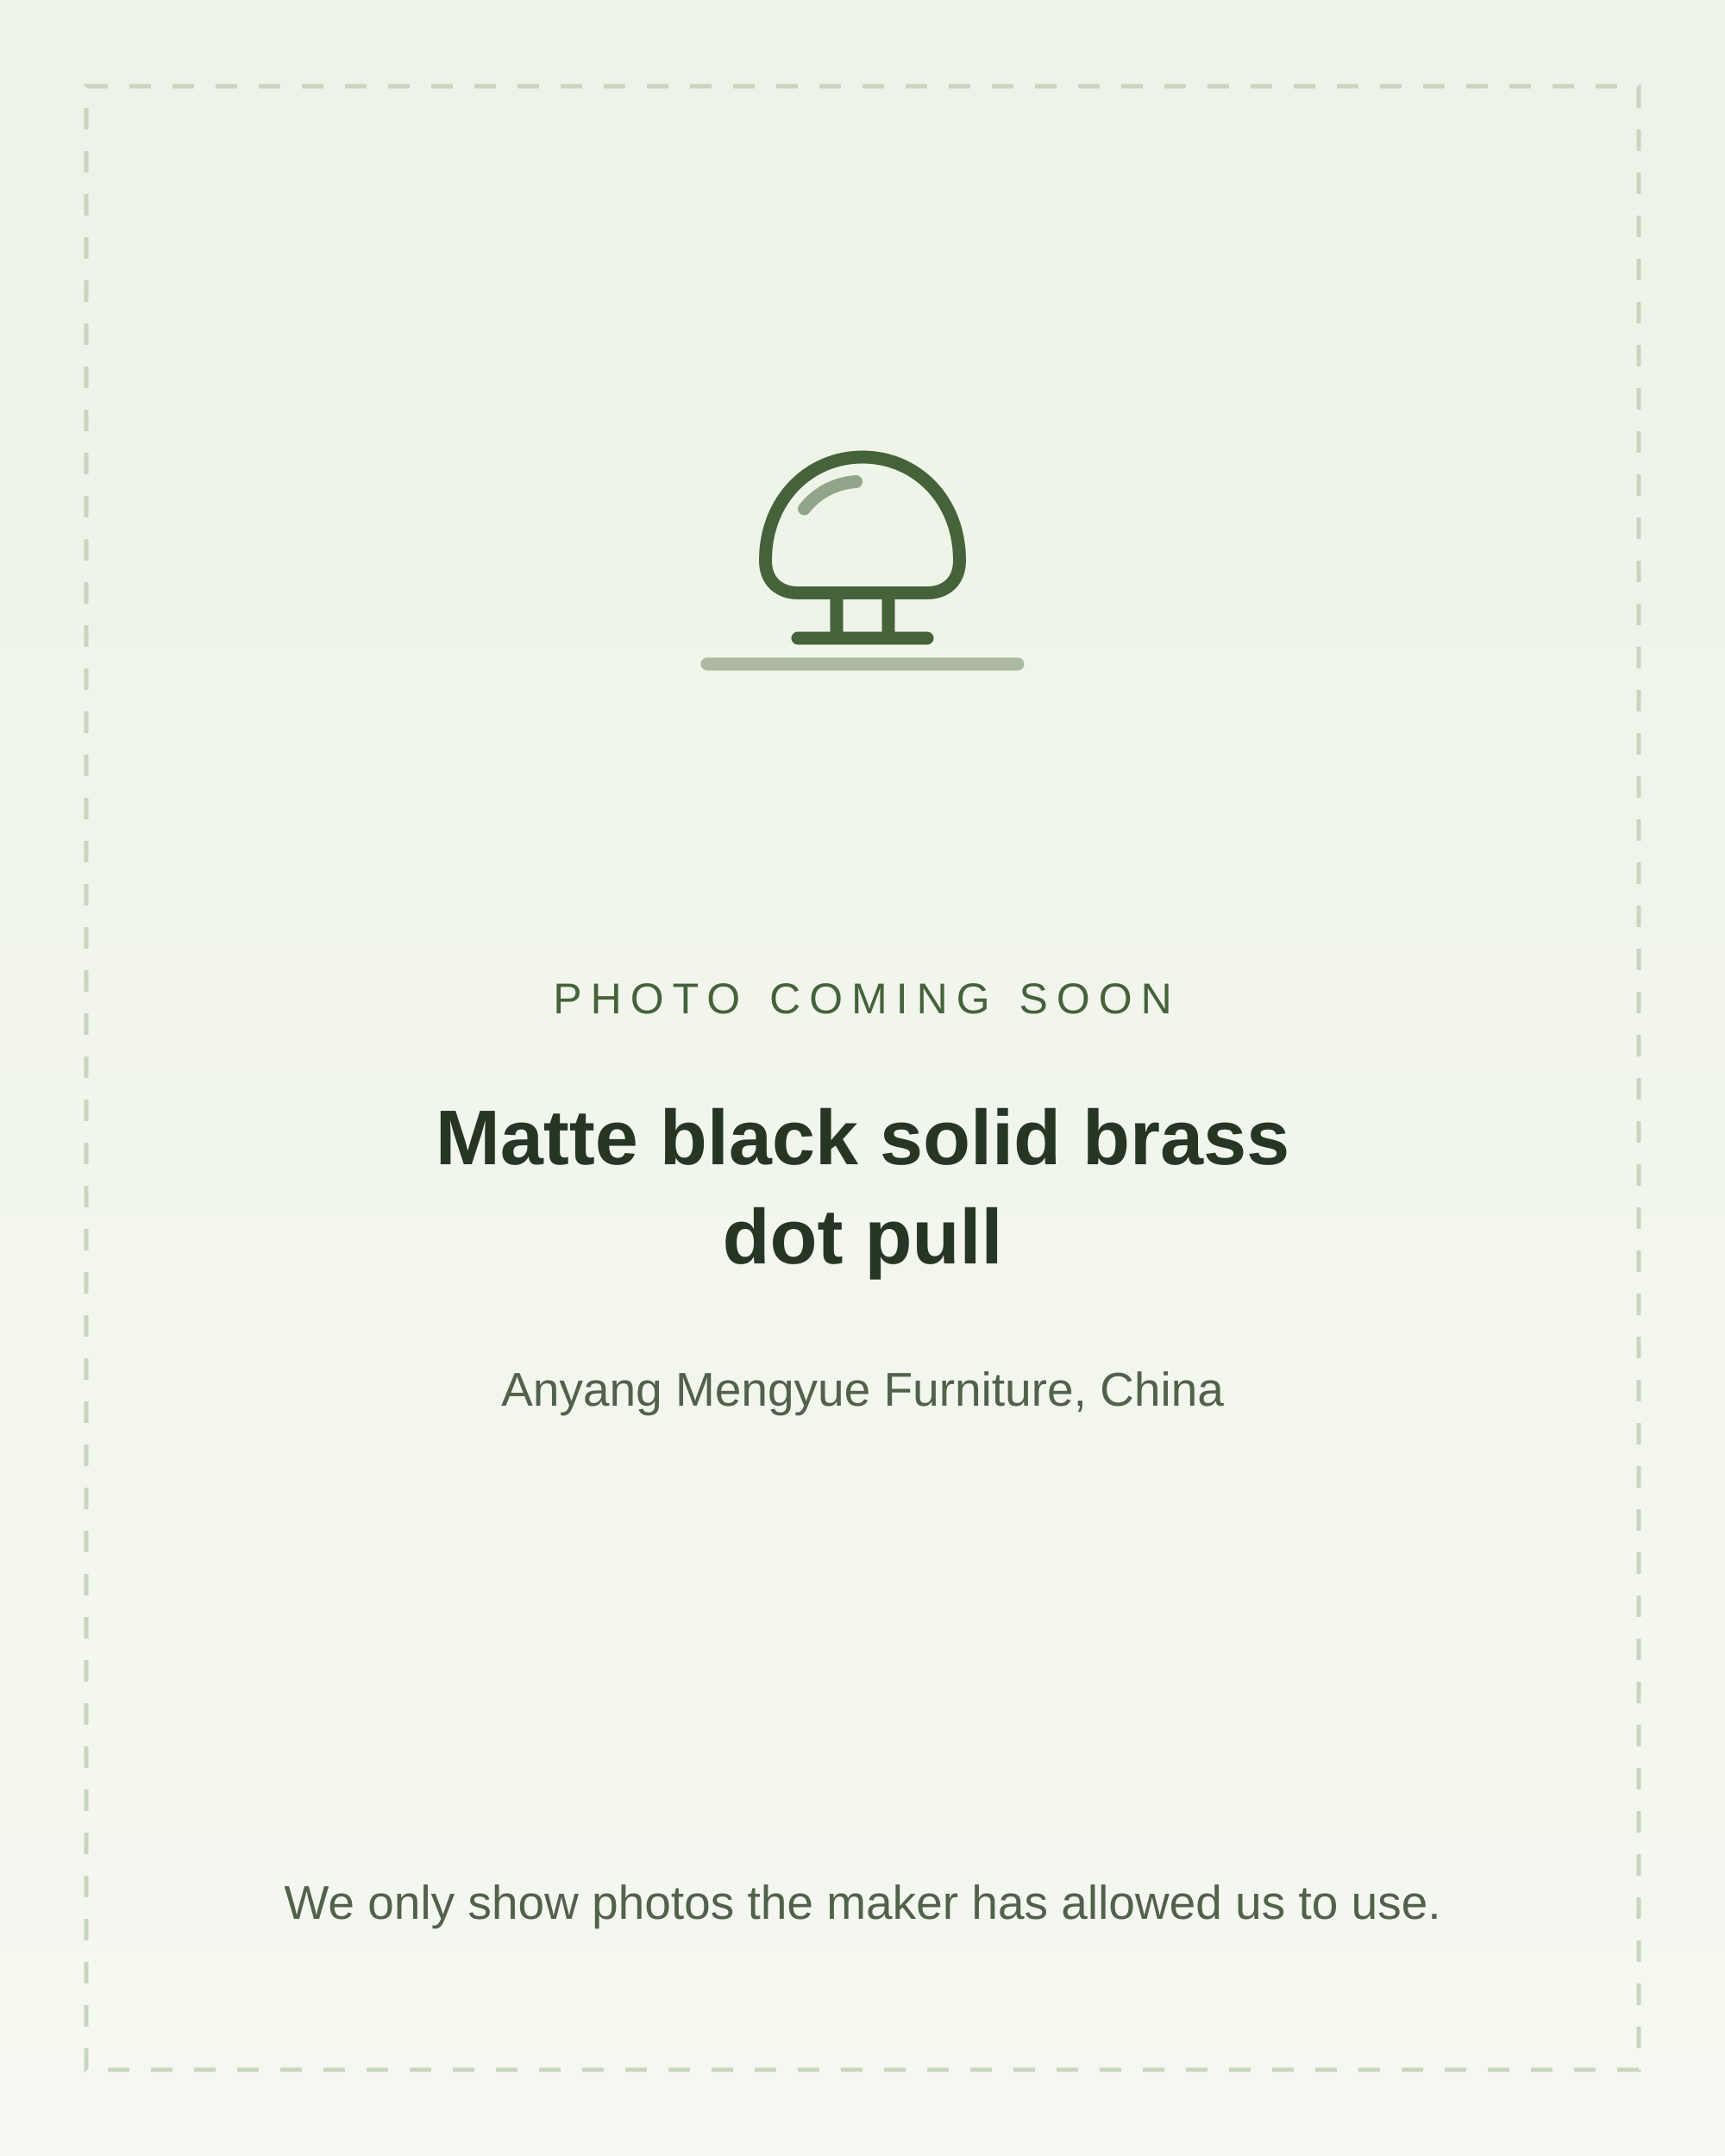
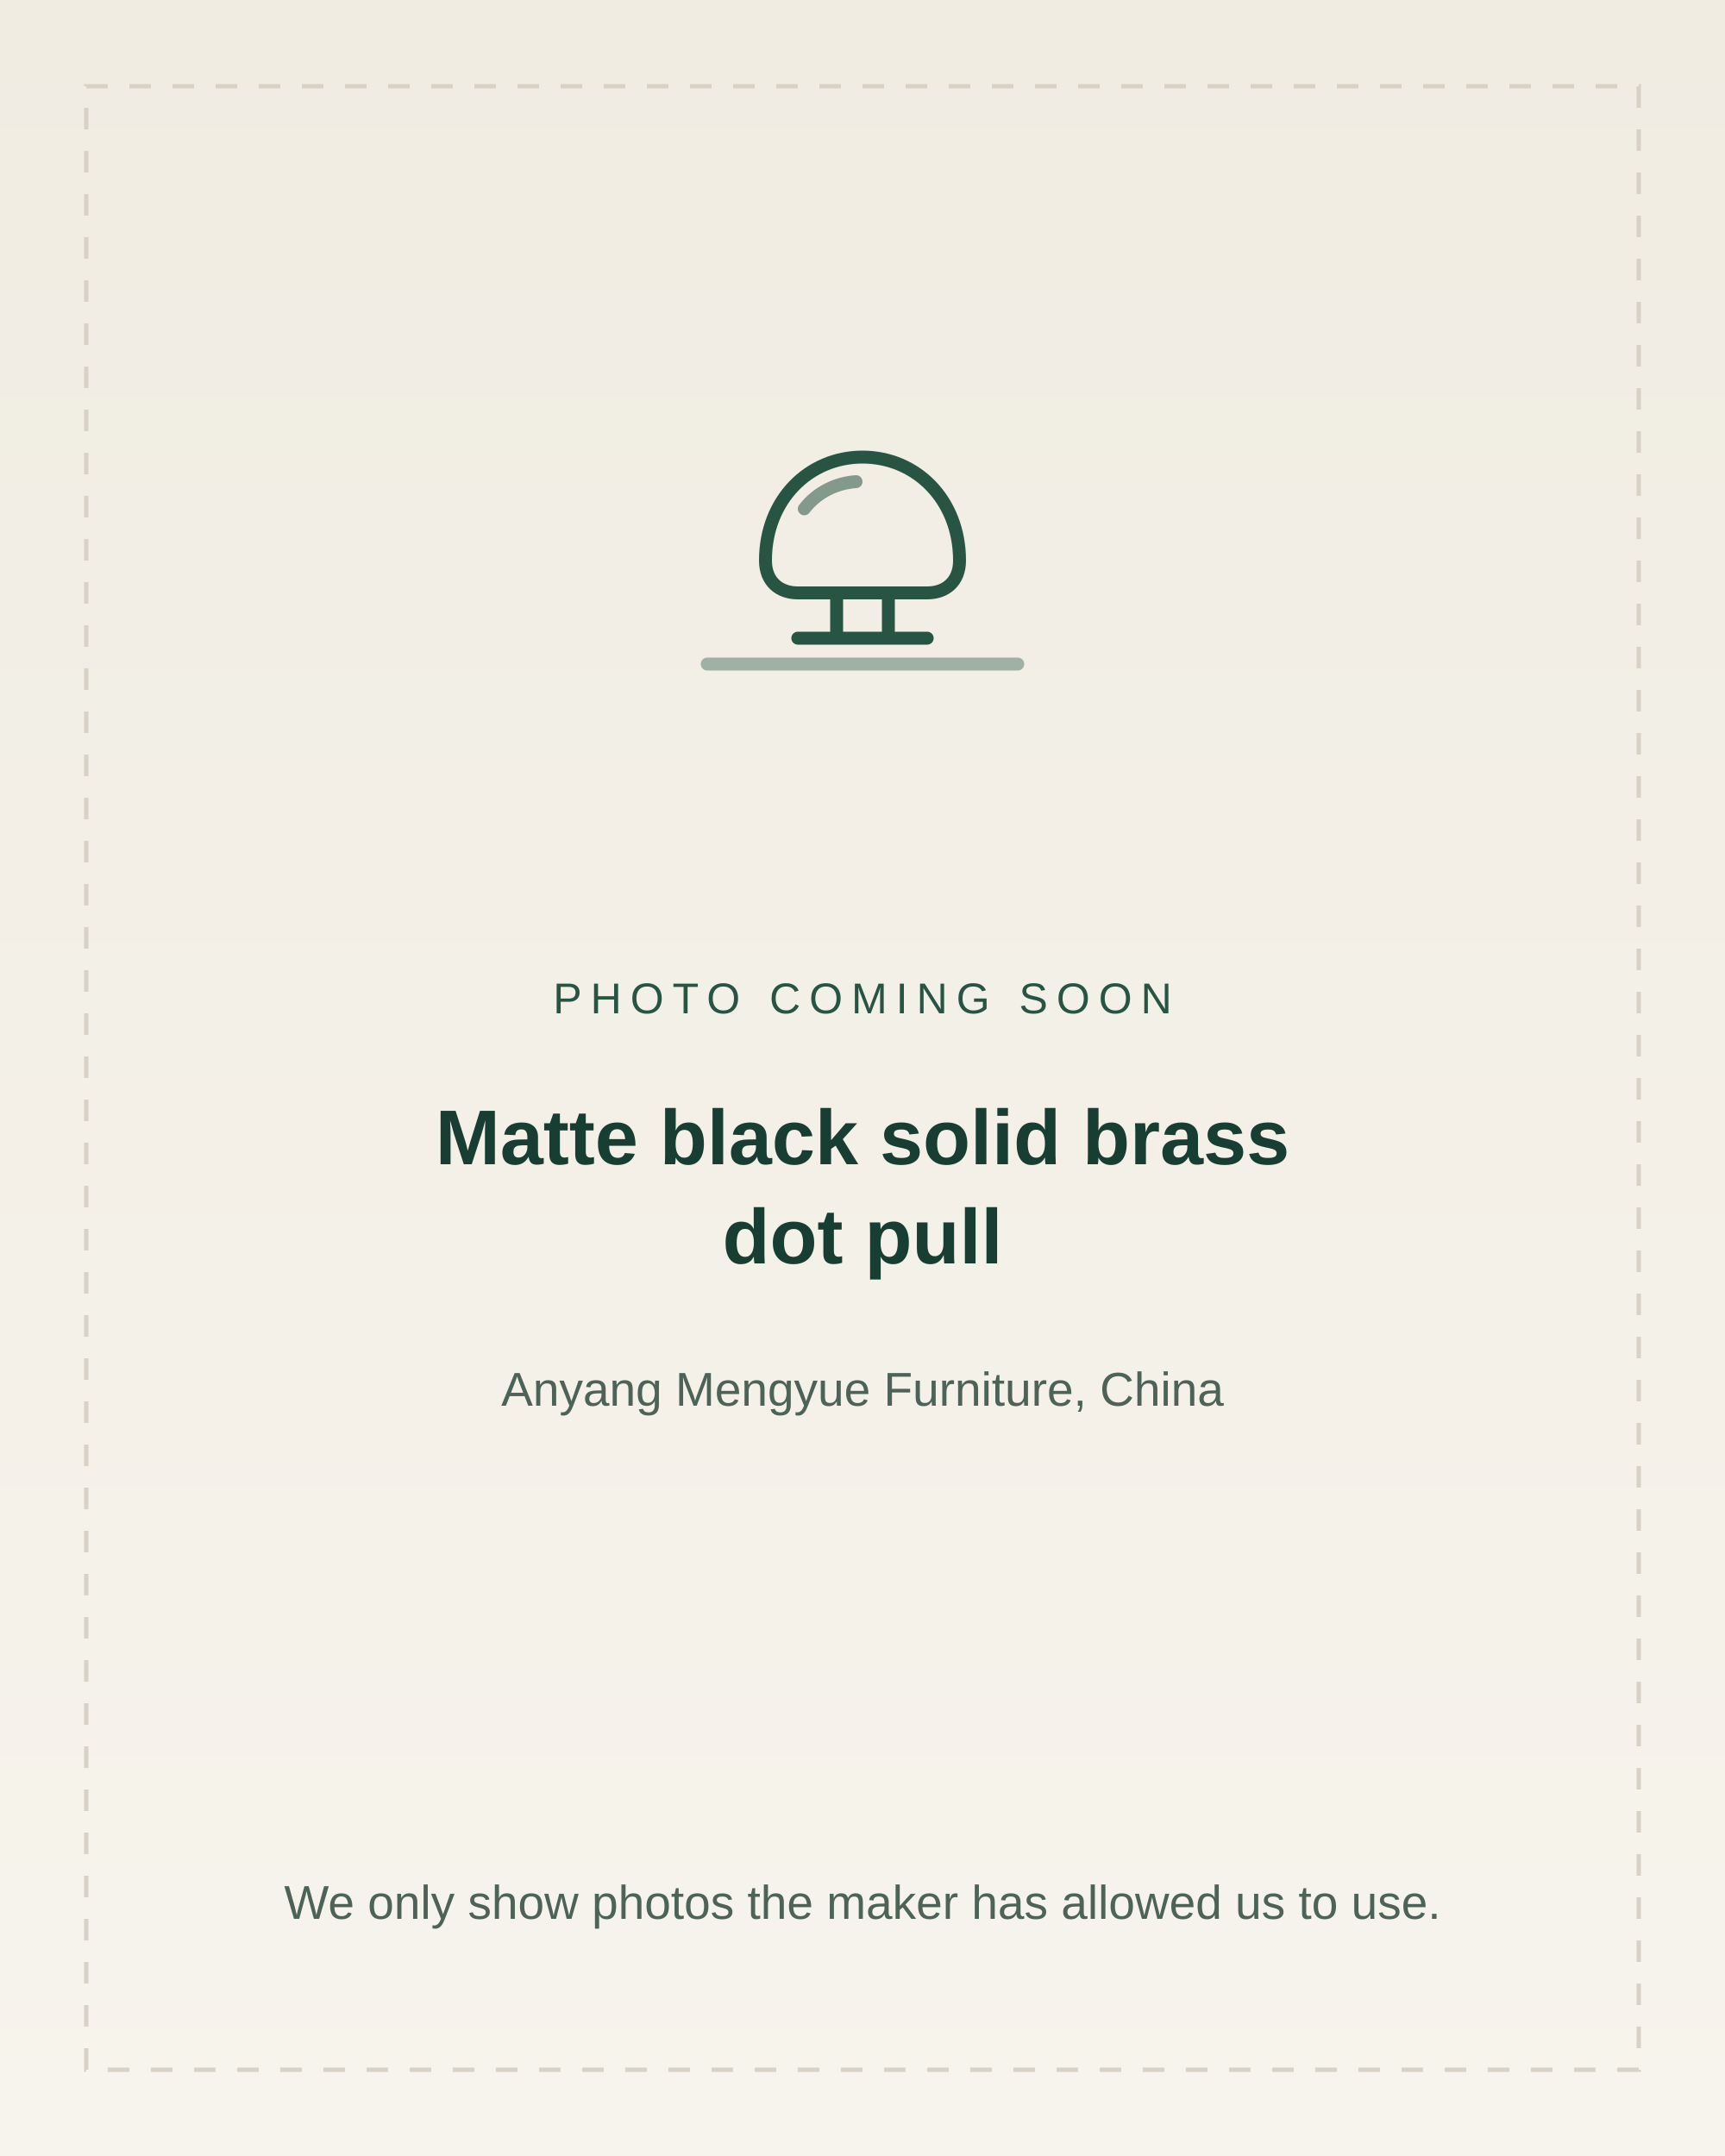
<svg xmlns="http://www.w3.org/2000/svg" viewBox="0 0 800 1000" width="800" height="1000">
  <defs>
    <linearGradient id="bg" x1="0" y1="0" x2="0" y2="1">
-       <stop offset="0" stop-color="#edf3e6" />
-       <stop offset="1" stop-color="#f5f8f0" />
+       <stop offset="0" stop-color="#f0ece2" />
+       <stop offset="1" stop-color="#f7f4ed" />
    </linearGradient>
  </defs>
  <rect width="800" height="1000" fill="url(#bg)" />
-   <rect x="40" y="40" width="720" height="920" fill="none" stroke="#c9d5bf" stroke-width="2" stroke-dasharray="10 10" />
-   <g color="#45623b" transform="translate(304 170) scale(3)">
+   <rect x="40" y="40" width="720" height="920" fill="none" stroke="#d7d2c5" stroke-width="2" stroke-dasharray="10 10" />
+   <g color="#285444" transform="translate(304 170) scale(3)">
    <g fill="none" stroke="currentColor" stroke-width="2" stroke-linecap="round" stroke-linejoin="round">
      <path d="M17 30c0-9.4 6.7-16 15-16s15 6.6 15 16c0 3.3-2.2 5-5 5H22c-2.8 0-5-1.7-5-5z" />
      <path d="M23 22c2-2.6 5-4 8-4.2" stroke-opacity=".55" />
      <path d="M28 35v7M36 35v7M22 42h20" />
      <path d="M8 46h48" stroke-opacity=".4" />
    </g>
  </g>
-   <text x="400" y="470" text-anchor="middle" fill="#45623b" font-family="Work Sans, Arial, sans-serif" font-size="20" letter-spacing="4">PHOTO COMING SOON</text>
-   <text x="400" y="540" text-anchor="middle" fill="#273524" font-family="Work Sans, Arial, sans-serif" font-size="36" font-weight="700">Matte black solid brass</text>
-   <text x="400" y="586" text-anchor="middle" fill="#273524" font-family="Work Sans, Arial, sans-serif" font-size="36" font-weight="700">dot pull</text>
-   <text x="400" y="652" text-anchor="middle" fill="#52614c" font-family="Work Sans, Arial, sans-serif" font-size="22">Anyang Mengyue Furniture, China</text>
-   <text x="400" y="890" text-anchor="middle" fill="#52614c" font-family="Work Sans, Arial, sans-serif" font-size="22">We only show photos the maker has allowed us to use.</text>
+   <text x="400" y="470" text-anchor="middle" fill="#285444" font-family="DM Sans, Arial, sans-serif" font-size="20" letter-spacing="4">PHOTO COMING SOON</text>
+   <text x="400" y="540" text-anchor="middle" fill="#183d32" font-family="DM Sans, Arial, sans-serif" font-size="36" font-weight="700">Matte black solid brass</text>
+   <text x="400" y="586" text-anchor="middle" fill="#183d32" font-family="DM Sans, Arial, sans-serif" font-size="36" font-weight="700">dot pull</text>
+   <text x="400" y="652" text-anchor="middle" fill="#4d6358" font-family="DM Sans, Arial, sans-serif" font-size="22">Anyang Mengyue Furniture, China</text>
+   <text x="400" y="890" text-anchor="middle" fill="#4d6358" font-family="DM Sans, Arial, sans-serif" font-size="22">We only show photos the maker has allowed us to use.</text>
</svg>
